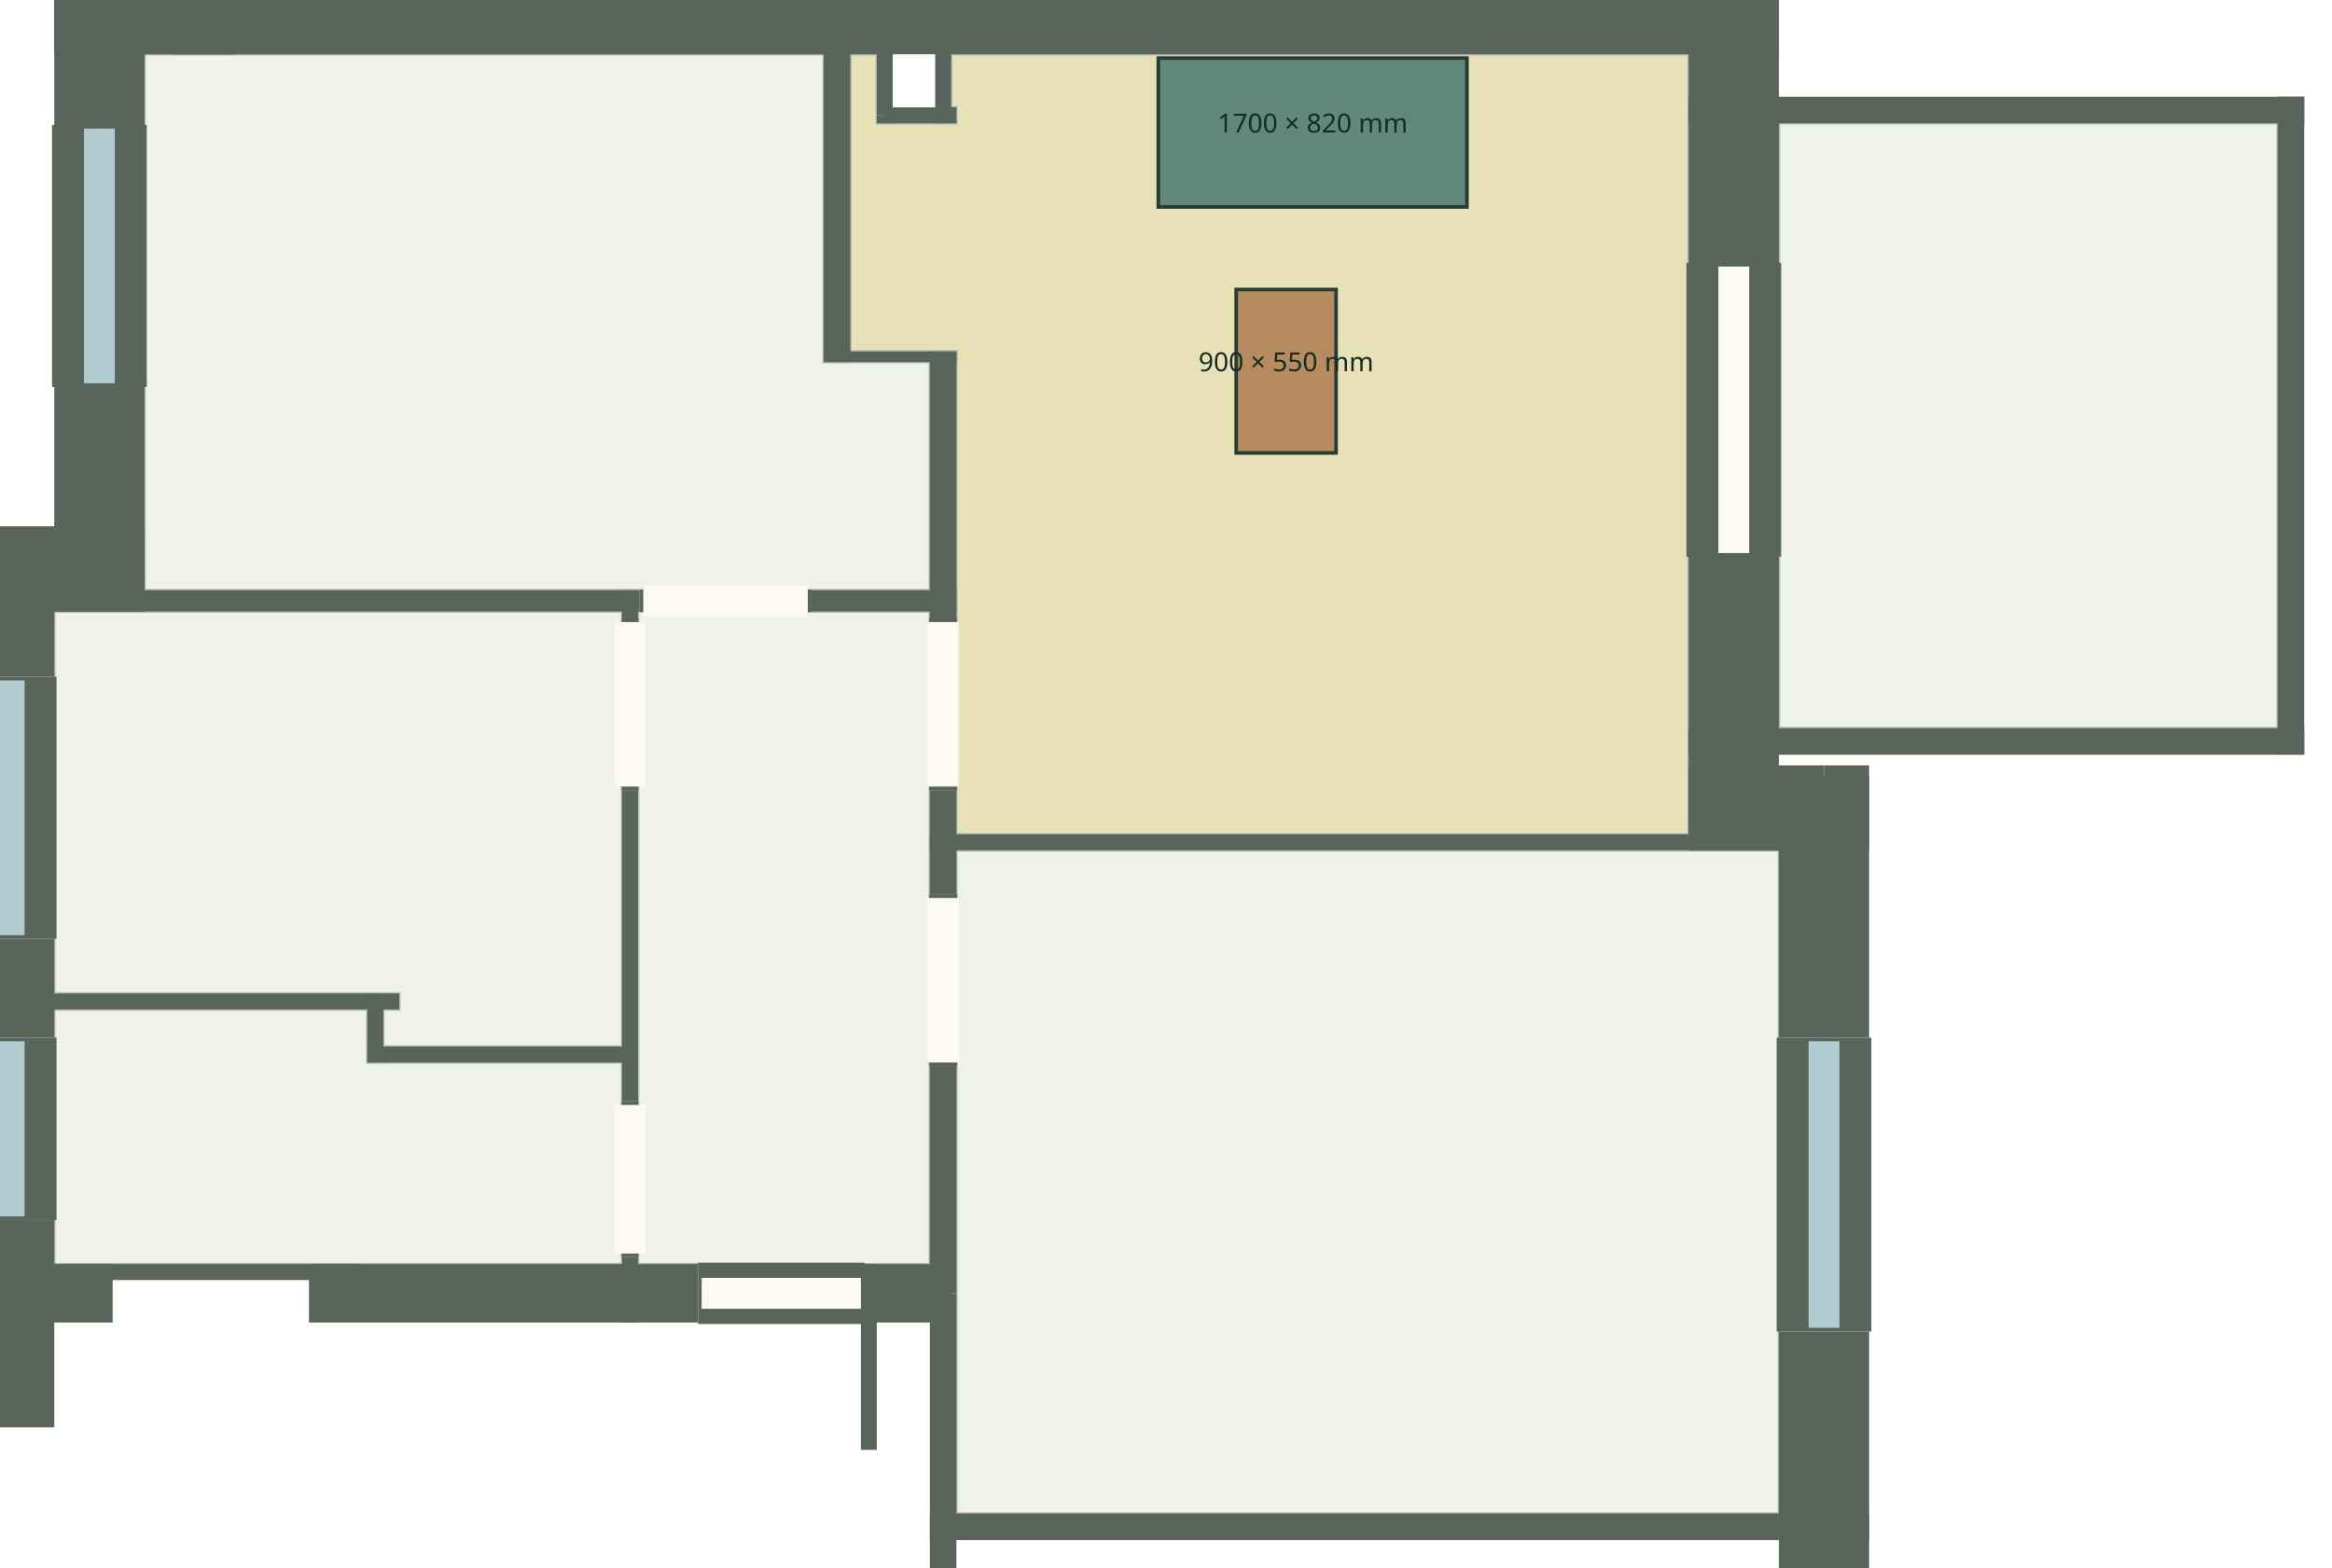
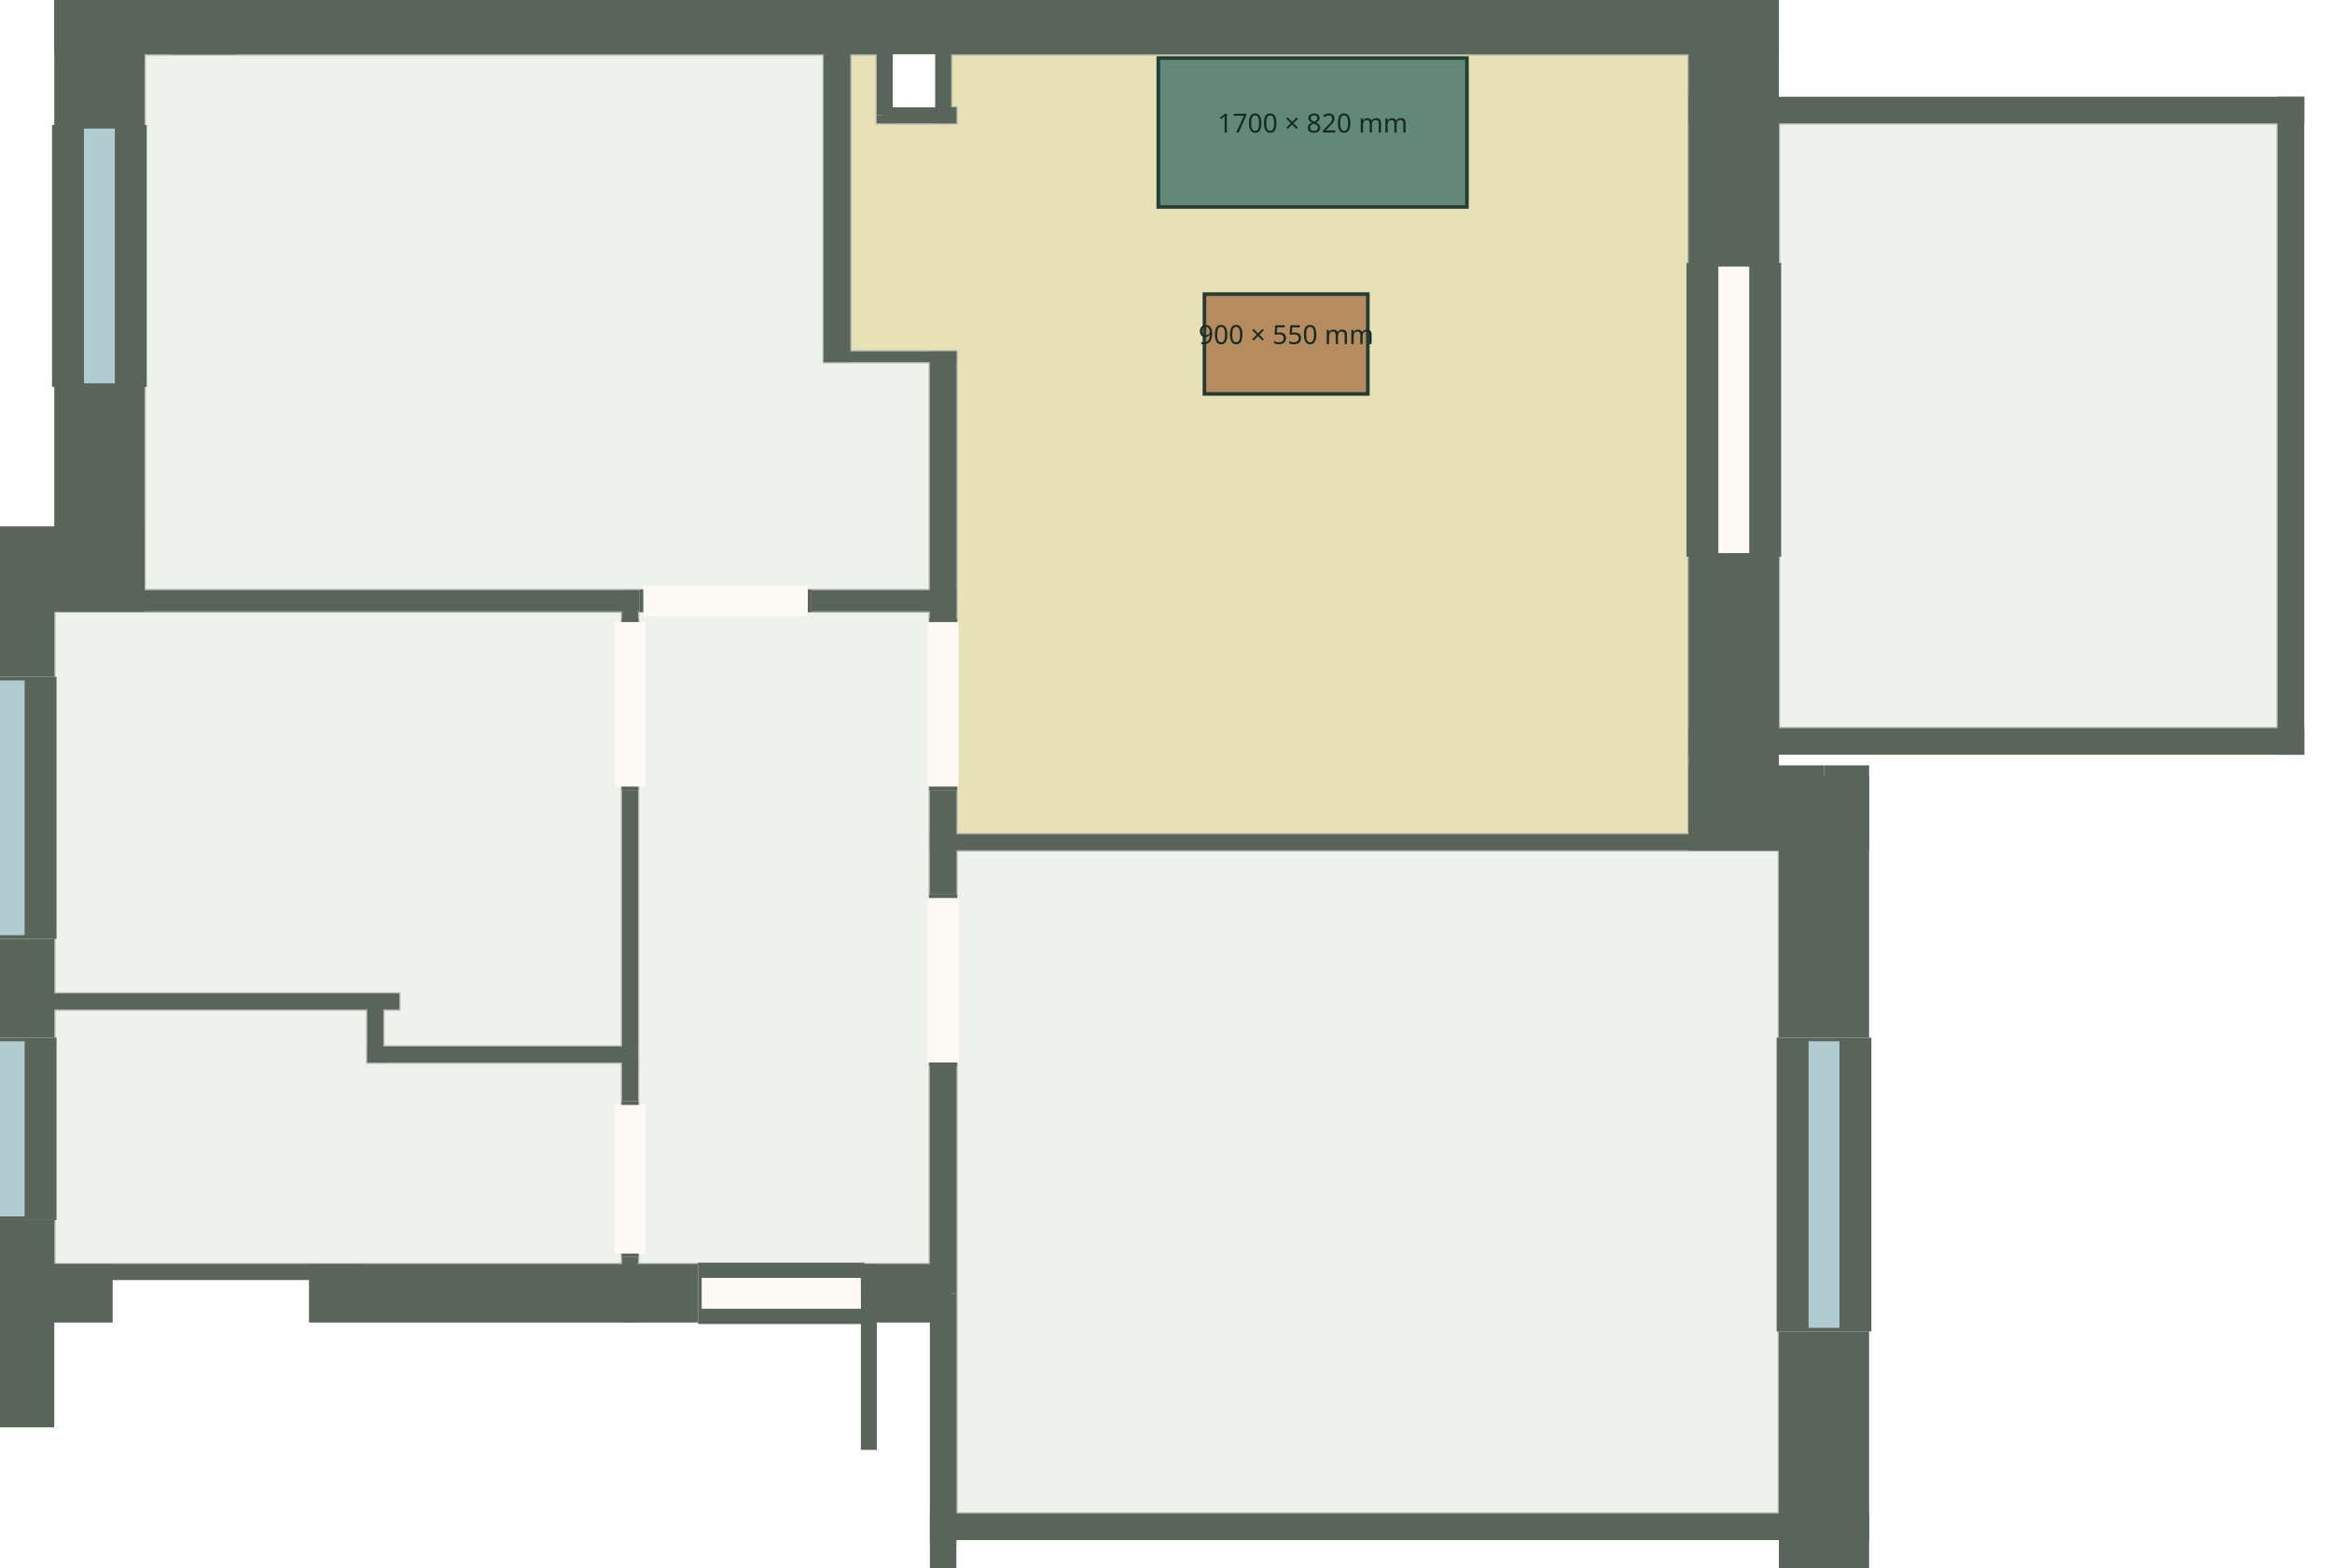
<svg xmlns="http://www.w3.org/2000/svg" viewBox="-300 -300 12844.752 8635.844" role="img">
  <polygon points="4968.849,4384.279 9497.271,4384.279 9497.271,8035.844 4968.849,8035.844" fill="#eff1ed" stroke="#b0b6af" stroke-width="12" />
  <polygon points="0.000,5171.449 0.000,3068.995 3125.452,3068.995 3125.452,5463.734 1812.169,5463.734 1812.169,5261.135 1899.854,5261.135 1899.854,5171.449" fill="#eff1ed" stroke="#b0b6af" stroke-width="12" />
  <polygon points="12244.752,379.971 12244.752,3710.023 9499.271,3710.023 9499.271,379.971" fill="#eff1ed" stroke="#b0b6af" stroke-width="12" />
  <polygon points="4820.707,6662.104 3215.138,6662.104 3215.138,3068.995 4820.707,3068.995" fill="#eff1ed" stroke="#b0b6af" stroke-width="12" />
  <polygon points="0.000,6662.104 0.000,5261.135 1722.483,5261.135 1722.483,5553.420 3125.452,5553.420 3125.452,6662.104" fill="#eff1ed" stroke="#b0b6af" stroke-width="12" />
  <polygon points="4820.707,2950.081 496.885,2950.081 496.885,0.000 4236.136,0.000 4236.136,1695.254 4820.707,1695.255" fill="#eff1ed" stroke="#b0b6af" stroke-width="12" />
  <polygon points="4384.279,1634.797 4384.279,0.000 4528.421,0.000 4528.421,379.971 4968.849,379.971 4968.849,290.285 4939.621,290.285 4939.621,0.000 9000.386,0.000 9000.386,4294.593 4968.849,4294.593 4968.849,1634.797" fill="#e8e1b7" stroke="#b0b6af" stroke-width="12" />
  <polyline points="4573.264,378.971 4573.264,335.128" fill="none" stroke="#59645b" stroke-width="87.686" />
  <polyline points="4573.264,335.128 4573.264,-220.214" fill="none" stroke="#59645b" stroke-width="87.686" />
  <polyline points="4573.264,-220.214 4573.264,-410.199" fill="none" stroke="#59645b" stroke-width="87.686" />
  <polyline points="9995.156,8109.916 9746.713,8109.916" fill="none" stroke="#59645b" stroke-width="146.143" />
  <polyline points="9746.713,8109.916 4894.778,8109.916" fill="none" stroke="#59645b" stroke-width="146.143" />
  <polyline points="4894.778,8109.916 4821.707,8109.916" fill="none" stroke="#59645b" stroke-width="146.143" />
  <polyline points="-30.229,6706.947 1694.255,6706.947" fill="none" stroke="#59645b" stroke-width="87.686" />
  <polyline points="4967.849,3009.538 4894.778,3009.538" fill="none" stroke="#59645b" stroke-width="116.914" />
  <polyline points="4894.778,3009.538 4169.451,3009.538" fill="none" stroke="#59645b" stroke-width="116.914" />
  <polyline points="4169.451,3009.538 3223.366,3009.538" fill="none" stroke="#59645b" stroke-width="122.76" />
  <polyline points="3223.366,3009.538 3170.295,3009.538" fill="none" stroke="#59645b" stroke-width="116.914" />
  <polyline points="3170.295,3009.538 247.442,3009.538" fill="none" stroke="#59645b" stroke-width="116.914" />
  <polyline points="247.442,3009.538 28.229,3009.538" fill="none" stroke="#59645b" stroke-width="116.914" />
  <polyline points="3170.295,2951.081 3170.295,3009.538" fill="none" stroke="#59645b" stroke-width="87.686" />
  <polyline points="3170.295,3009.538 3170.295,3106.452" fill="none" stroke="#59645b" stroke-width="87.686" />
  <polyline points="3170.295,3106.452 3170.295,4052.536" fill="none" stroke="#59645b" stroke-width="92.07" />
  <polyline points="3170.295,4052.536 3170.295,5508.577" fill="none" stroke="#59645b" stroke-width="87.686" />
  <polyline points="3170.295,5508.577 3170.295,5766.248" fill="none" stroke="#59645b" stroke-width="87.686" />
  <polyline points="3170.295,5766.248 3170.295,6624.647" fill="none" stroke="#59645b" stroke-width="92.07" />
  <polyline points="3170.295,6624.647 3170.295,6823.861" fill="none" stroke="#59645b" stroke-width="87.686" />
  <polyline points="3170.295,6823.861 3170.295,6984.618" fill="none" stroke="#59645b" stroke-width="87.686" />
  <polyline points="4821.707,4339.436 4894.778,4339.436" fill="none" stroke="#59645b" stroke-width="87.686" />
  <polyline points="4894.778,4339.436 9249.828,4339.436" fill="none" stroke="#59645b" stroke-width="87.686" />
  <polyline points="9249.828,4339.436 9498.271,4339.436" fill="none" stroke="#59645b" stroke-width="87.686" />
  <polyline points="4967.849,1665.026 4894.778,1665.026" fill="none" stroke="#59645b" stroke-width="58.457" />
  <polyline points="4894.778,1665.026 4310.207,1665.026" fill="none" stroke="#59645b" stroke-width="58.457" />
  <polyline points="4310.207,1665.026 4237.136,1665.026" fill="none" stroke="#59645b" stroke-width="58.457" />
  <polyline points="9249.828,4383.279 9249.828,4339.436" fill="none" stroke="#59645b" stroke-width="496.885" />
  <polyline points="9249.828,4339.436 9249.828,4149.451" fill="none" stroke="#59645b" stroke-width="496.885" />
  <polyline points="9249.828,4149.451 9249.828,3784.094" fill="none" stroke="#59645b" stroke-width="496.885" />
  <polyline points="9249.828,3784.094 9249.828,305.899" fill="none" stroke="#59645b" stroke-width="496.885" />
  <polyline points="9249.828,305.899 9249.828,-220.214" fill="none" stroke="#59645b" stroke-width="496.885" />
  <polyline points="9249.828,-220.214 9249.828,-410.199" fill="none" stroke="#59645b" stroke-width="496.885" />
  <polyline points="-249.442,7562.104 -249.442,6823.861" fill="none" stroke="#59645b" stroke-width="496.885" />
  <polyline points="-249.442,6823.861 -249.442,6420.047" fill="none" stroke="#59645b" stroke-width="496.885" />
  <polyline points="-249.442,6420.047 -249.442,5415.506" fill="none" stroke="#59645b" stroke-width="521.729" />
  <polyline points="-249.442,5415.506 -249.442,5216.292" fill="none" stroke="#59645b" stroke-width="496.885" />
  <polyline points="-249.442,5216.292 -249.442,4870.935" fill="none" stroke="#59645b" stroke-width="496.885" />
  <polyline points="-249.442,4870.935 -249.442,3427.966" fill="none" stroke="#59645b" stroke-width="521.729" />
  <polyline points="-249.442,3427.966 -249.442,2834.167" fill="none" stroke="#59645b" stroke-width="496.885" />
  <polyline points="-249.442,2834.167 -249.442,2600.339" fill="none" stroke="#59645b" stroke-width="496.885" />
  <polyline points="992.770,-161.757 817.399,-161.757" fill="none" stroke="#59645b" stroke-width="321.514" />
  <polyline points="817.399,-161.757 247.442,-161.757" fill="none" stroke="#59645b" stroke-width="321.514" />
  <polyline points="247.442,-161.757 -1.000,-161.757" fill="none" stroke="#59645b" stroke-width="321.514" />
  <polyline points="-497.885,2834.167 -249.442,2834.167" fill="none" stroke="#59645b" stroke-width="467.656" />
  <polyline points="-249.442,2834.167 247.442,2834.167" fill="none" stroke="#59645b" stroke-width="467.656" />
  <polyline points="247.442,2834.167 495.885,2834.167" fill="none" stroke="#59645b" stroke-width="467.656" />
  <polyline points="12318.823,3857.165 12318.823,3784.094" fill="none" stroke="#59645b" stroke-width="146.143" />
  <polyline points="12318.823,3784.094 12318.823,305.899" fill="none" stroke="#59645b" stroke-width="146.143" />
  <polyline points="12318.823,305.899 12318.823,232.828" fill="none" stroke="#59645b" stroke-width="146.143" />
  <polyline points="320.514,6823.861 -249.442,6823.861" fill="none" stroke="#59645b" stroke-width="321.514" />
  <polyline points="-249.442,6823.861 -497.885,6823.861" fill="none" stroke="#59645b" stroke-width="321.514" />
  <polyline points="9001.386,4149.451 9249.828,4149.451" fill="none" stroke="#59645b" stroke-width="467.656" />
  <polyline points="9249.828,4149.451 9746.713,4149.451" fill="none" stroke="#59645b" stroke-width="467.656" />
  <polyline points="9746.713,4149.451 9995.156,4149.450" fill="none" stroke="#59645b" stroke-width="467.656" />
  <polyline points="642.028,-220.214 817.399,-220.214" fill="none" stroke="#59645b" stroke-width="438.428" />
  <polyline points="817.399,-220.214 4310.207,-220.214" fill="none" stroke="#59645b" stroke-width="438.428" />
  <polyline points="4310.207,-220.214 4573.264,-220.214" fill="none" stroke="#59645b" stroke-width="438.428" />
  <polyline points="4573.264,-220.214 4894.778,-220.214" fill="none" stroke="#59645b" stroke-width="438.428" />
  <polyline points="4894.778,-220.214 9176.757,-220.214" fill="none" stroke="#59645b" stroke-width="438.428" />
  <polyline points="9176.757,-220.214 9249.828,-220.214" fill="none" stroke="#59645b" stroke-width="438.428" />
  <polyline points="9249.828,-220.214 9498.271,-220.214" fill="none" stroke="#59645b" stroke-width="438.428" />
  <polyline points="247.442,-322.514 247.442,-161.757" fill="none" stroke="#59645b" stroke-width="496.885" />
  <polyline points="247.442,-161.757 247.442,2834.167" fill="none" stroke="#59645b" stroke-width="496.885" />
  <polyline points="247.442,2834.167 247.442,3009.538" fill="none" stroke="#59645b" stroke-width="496.885" />
  <polyline points="247.442,3009.538 247.442,3067.995" fill="none" stroke="#59645b" stroke-width="496.885" />
  <polyline points="9746.713,3974.079 9746.713,4149.451" fill="none" stroke="#59645b" stroke-width="496.885" />
  <polyline points="9746.713,4149.451 9746.713,5415.506" fill="none" stroke="#59645b" stroke-width="496.885" />
  <polyline points="9746.713,5415.506 9746.713,7033.846" fill="none" stroke="#59645b" stroke-width="521.729" />
  <polyline points="9746.713,7033.846 9746.713,8109.916" fill="none" stroke="#59645b" stroke-width="496.885" />
  <polyline points="9746.713,8109.916 9746.713,8935.844" fill="none" stroke="#59645b" stroke-width="496.885" />
  <polyline points="4894.778,-410.199 4894.778,-220.214" fill="none" stroke="#59645b" stroke-width="87.686" />
  <polyline points="4894.778,-220.214 4894.778,335.128" fill="none" stroke="#59645b" stroke-width="87.686" />
  <polyline points="4894.778,335.128 4894.778,378.971" fill="none" stroke="#59645b" stroke-width="87.686" />
  <polyline points="4938.621,6823.861 4894.778,6823.861" fill="none" stroke="#59645b" stroke-width="321.514" />
  <polyline points="4894.778,6823.861 4485.579,6823.861" fill="none" stroke="#59645b" stroke-width="321.514" />
  <polyline points="4485.579,6823.861 4461.736,6823.861" fill="none" stroke="#59645b" stroke-width="321.514" />
  <polyline points="4461.736,6823.861 3544.880,6823.861" fill="none" stroke="#59645b" stroke-width="337.589" />
  <polyline points="3544.880,6823.861 3170.295,6823.861" fill="none" stroke="#59645b" stroke-width="321.514" />
  <polyline points="3170.295,6823.861 1401.969,6823.861" fill="none" stroke="#59645b" stroke-width="321.514" />
  <polyline points="3214.138,5508.577 3170.295,5508.577" fill="none" stroke="#59645b" stroke-width="87.686" />
  <polyline points="3170.295,5508.577 1767.326,5508.577" fill="none" stroke="#59645b" stroke-width="87.686" />
  <polyline points="1767.326,5508.577 1723.483,5508.577" fill="none" stroke="#59645b" stroke-width="87.686" />
  <polyline points="4310.208,-410.199 4310.207,-220.214" fill="none" stroke="#59645b" stroke-width="146.143" />
  <polyline points="4310.207,-220.214 4310.207,1665.026" fill="none" stroke="#59645b" stroke-width="146.143" />
  <polyline points="4310.207,1665.026 4310.207,1694.254" fill="none" stroke="#59645b" stroke-width="146.143" />
  <polyline points="4967.849,335.128 4894.778,335.128" fill="none" stroke="#59645b" stroke-width="87.686" />
  <polyline points="4894.778,335.128 4573.264,335.128" fill="none" stroke="#59645b" stroke-width="87.686" />
  <polyline points="4573.264,335.128 4558.650,335.128" fill="none" stroke="#59645b" stroke-width="87.686" />
  <polyline points="1767.326,5552.420 1767.326,5508.577" fill="none" stroke="#59645b" stroke-width="87.686" />
  <polyline points="1767.326,5508.577 1767.326,5216.292" fill="none" stroke="#59645b" stroke-width="87.686" />
  <polyline points="1767.326,5216.292 1767.326,5172.449" fill="none" stroke="#59645b" stroke-width="87.686" />
  <polyline points="12391.895,305.899 12318.823,305.899" fill="none" stroke="#59645b" stroke-width="146.143" />
  <polyline points="12318.823,305.899 9249.828,305.899" fill="none" stroke="#59645b" stroke-width="146.143" />
  <polyline points="9249.828,305.899 9001.386,305.899" fill="none" stroke="#59645b" stroke-width="146.143" />
  <polyline points="817.399,-1.000 817.399,-161.757" fill="none" stroke="#59645b" stroke-width="350.742" />
  <polyline points="817.399,-161.757 817.399,-220.214" fill="none" stroke="#59645b" stroke-width="350.742" />
  <polyline points="817.399,-220.214 817.399,-731.713" fill="none" stroke="#59645b" stroke-width="350.742" />
  <polyline points="9001.386,3784.094 9249.828,3784.094" fill="none" stroke="#59645b" stroke-width="146.143" />
  <polyline points="9249.828,3784.094 12318.823,3784.094" fill="none" stroke="#59645b" stroke-width="146.143" />
  <polyline points="12318.823,3784.094 12391.895,3784.094" fill="none" stroke="#59645b" stroke-width="146.143" />
  <polyline points="4894.778,8935.844 4894.778,8109.916" fill="none" stroke="#59645b" stroke-width="146.143" />
  <polyline points="4894.778,8109.916 4894.778,6823.861" fill="none" stroke="#59645b" stroke-width="146.143" />
  <polyline points="4894.778,6823.861 4894.778,5572.420" fill="none" stroke="#59645b" stroke-width="146.143" />
  <polyline points="4894.778,5572.420 4894.778,4626.336" fill="none" stroke="#59645b" stroke-width="153.45" />
  <polyline points="4894.778,4626.336 4894.778,4339.436" fill="none" stroke="#59645b" stroke-width="146.143" />
  <polyline points="4894.778,4339.436 4894.778,4052.536" fill="none" stroke="#59645b" stroke-width="146.143" />
  <polyline points="4894.778,4052.536 4894.778,3106.452" fill="none" stroke="#59645b" stroke-width="153.45" />
  <polyline points="4894.778,3106.452 4894.778,3009.538" fill="none" stroke="#59645b" stroke-width="146.143" />
  <polyline points="4894.778,3009.538 4894.778,1665.026" fill="none" stroke="#59645b" stroke-width="146.143" />
  <polyline points="4894.778,1665.026 4894.778,1635.797" fill="none" stroke="#59645b" stroke-width="146.143" />
  <polyline points="1898.854,5216.292 1767.326,5216.292" fill="none" stroke="#59645b" stroke-width="87.686" />
  <polyline points="1767.326,5216.292 -249.442,5216.292" fill="none" stroke="#59645b" stroke-width="87.686" />
  <polyline points="-249.442,5216.292 -497.885,5216.292" fill="none" stroke="#59645b" stroke-width="87.686" />
  <polyline points="9176.757,-702.485 9176.757,-220.214" fill="none" stroke="#59645b" stroke-width="350.742" />
  <polyline points="9176.757,-220.214 9176.757,-1.000" fill="none" stroke="#59645b" stroke-width="350.742" />
  <polyline points="4485.579,6663.104 4485.579,6823.861" fill="none" stroke="#59645b" stroke-width="87.686" />
  <polyline points="4485.579,6823.861 4485.579,7686.102" fill="none" stroke="#59645b" stroke-width="87.686" />
  <polyline points="9249.828,1148.141 9249.828,2766.481" fill="none" stroke="#59645b" stroke-width="521.729" />
  <polyline points="247.442,388.199 247.442,1831.169" fill="none" stroke="#59645b" stroke-width="521.729" />
  <polyline points="3170.295,3126.452 3170.295,4032.536" stroke="#fcfaf2" stroke-width="170" />
  <polyline points="9249.828,1168.141 9249.828,2746.481" stroke="#fcfaf2" stroke-width="170" />
  <polyline points="9746.713,7013.846 9746.713,5435.506" stroke="#b0ccd0" stroke-width="170" />
  <polyline points="-249.442,5435.506 -249.442,6400.047" stroke="#b0ccd0" stroke-width="170" />
  <polyline points="4894.778,4646.336 4894.778,5552.420" stroke="#fcfaf2" stroke-width="170" />
  <polyline points="-249.442,3447.966 -249.442,4850.935" stroke="#b0ccd0" stroke-width="170" />
  <polyline points="247.442,408.199 247.442,1811.169" stroke="#b0ccd0" stroke-width="170" />
  <polyline points="3243.366,3009.538 4149.451,3009.538" stroke="#fcfaf2" stroke-width="170" />
  <polyline points="4894.778,3126.452 4894.778,4032.536" stroke="#fcfaf2" stroke-width="170" />
  <polyline points="3564.880,6823.861 4441.736,6823.861" stroke="#fcfaf2" stroke-width="170" />
  <polyline points="3170.295,6604.647 3170.295,5786.248" stroke="#fcfaf2" stroke-width="170" />
  <polygon points="6080.000,19.844 7780.000,19.844 7780.000,839.844 6080.000,839.844" fill="#628879" stroke="#263d34" stroke-width="20" />
  <text x="6930" y="429.844" text-anchor="middle" font-family="sans-serif" font-size="145" fill="#152c23">1700 × 820 mm</text>
-   <polygon points="6509.000,2194.844 6509.000,1294.844 7059.000,1294.844 7059.000,2194.844" fill="#b68b60" stroke="#263d34" stroke-width="20" />
-   <text x="6784" y="1744.844" text-anchor="middle" font-family="sans-serif" font-size="145" fill="#152c23">900 × 550 mm</text>
+   <polygon points="6334.000,1319.844 7234.000,1319.844 7234.000,1869.844 6334.000,1869.844" fill="#b68b60" stroke="#263d34" stroke-width="20" />
+   <text x="6784" y="1594.844" text-anchor="middle" font-family="sans-serif" font-size="145" fill="#152c23">900 × 550 mm</text>
</svg>
